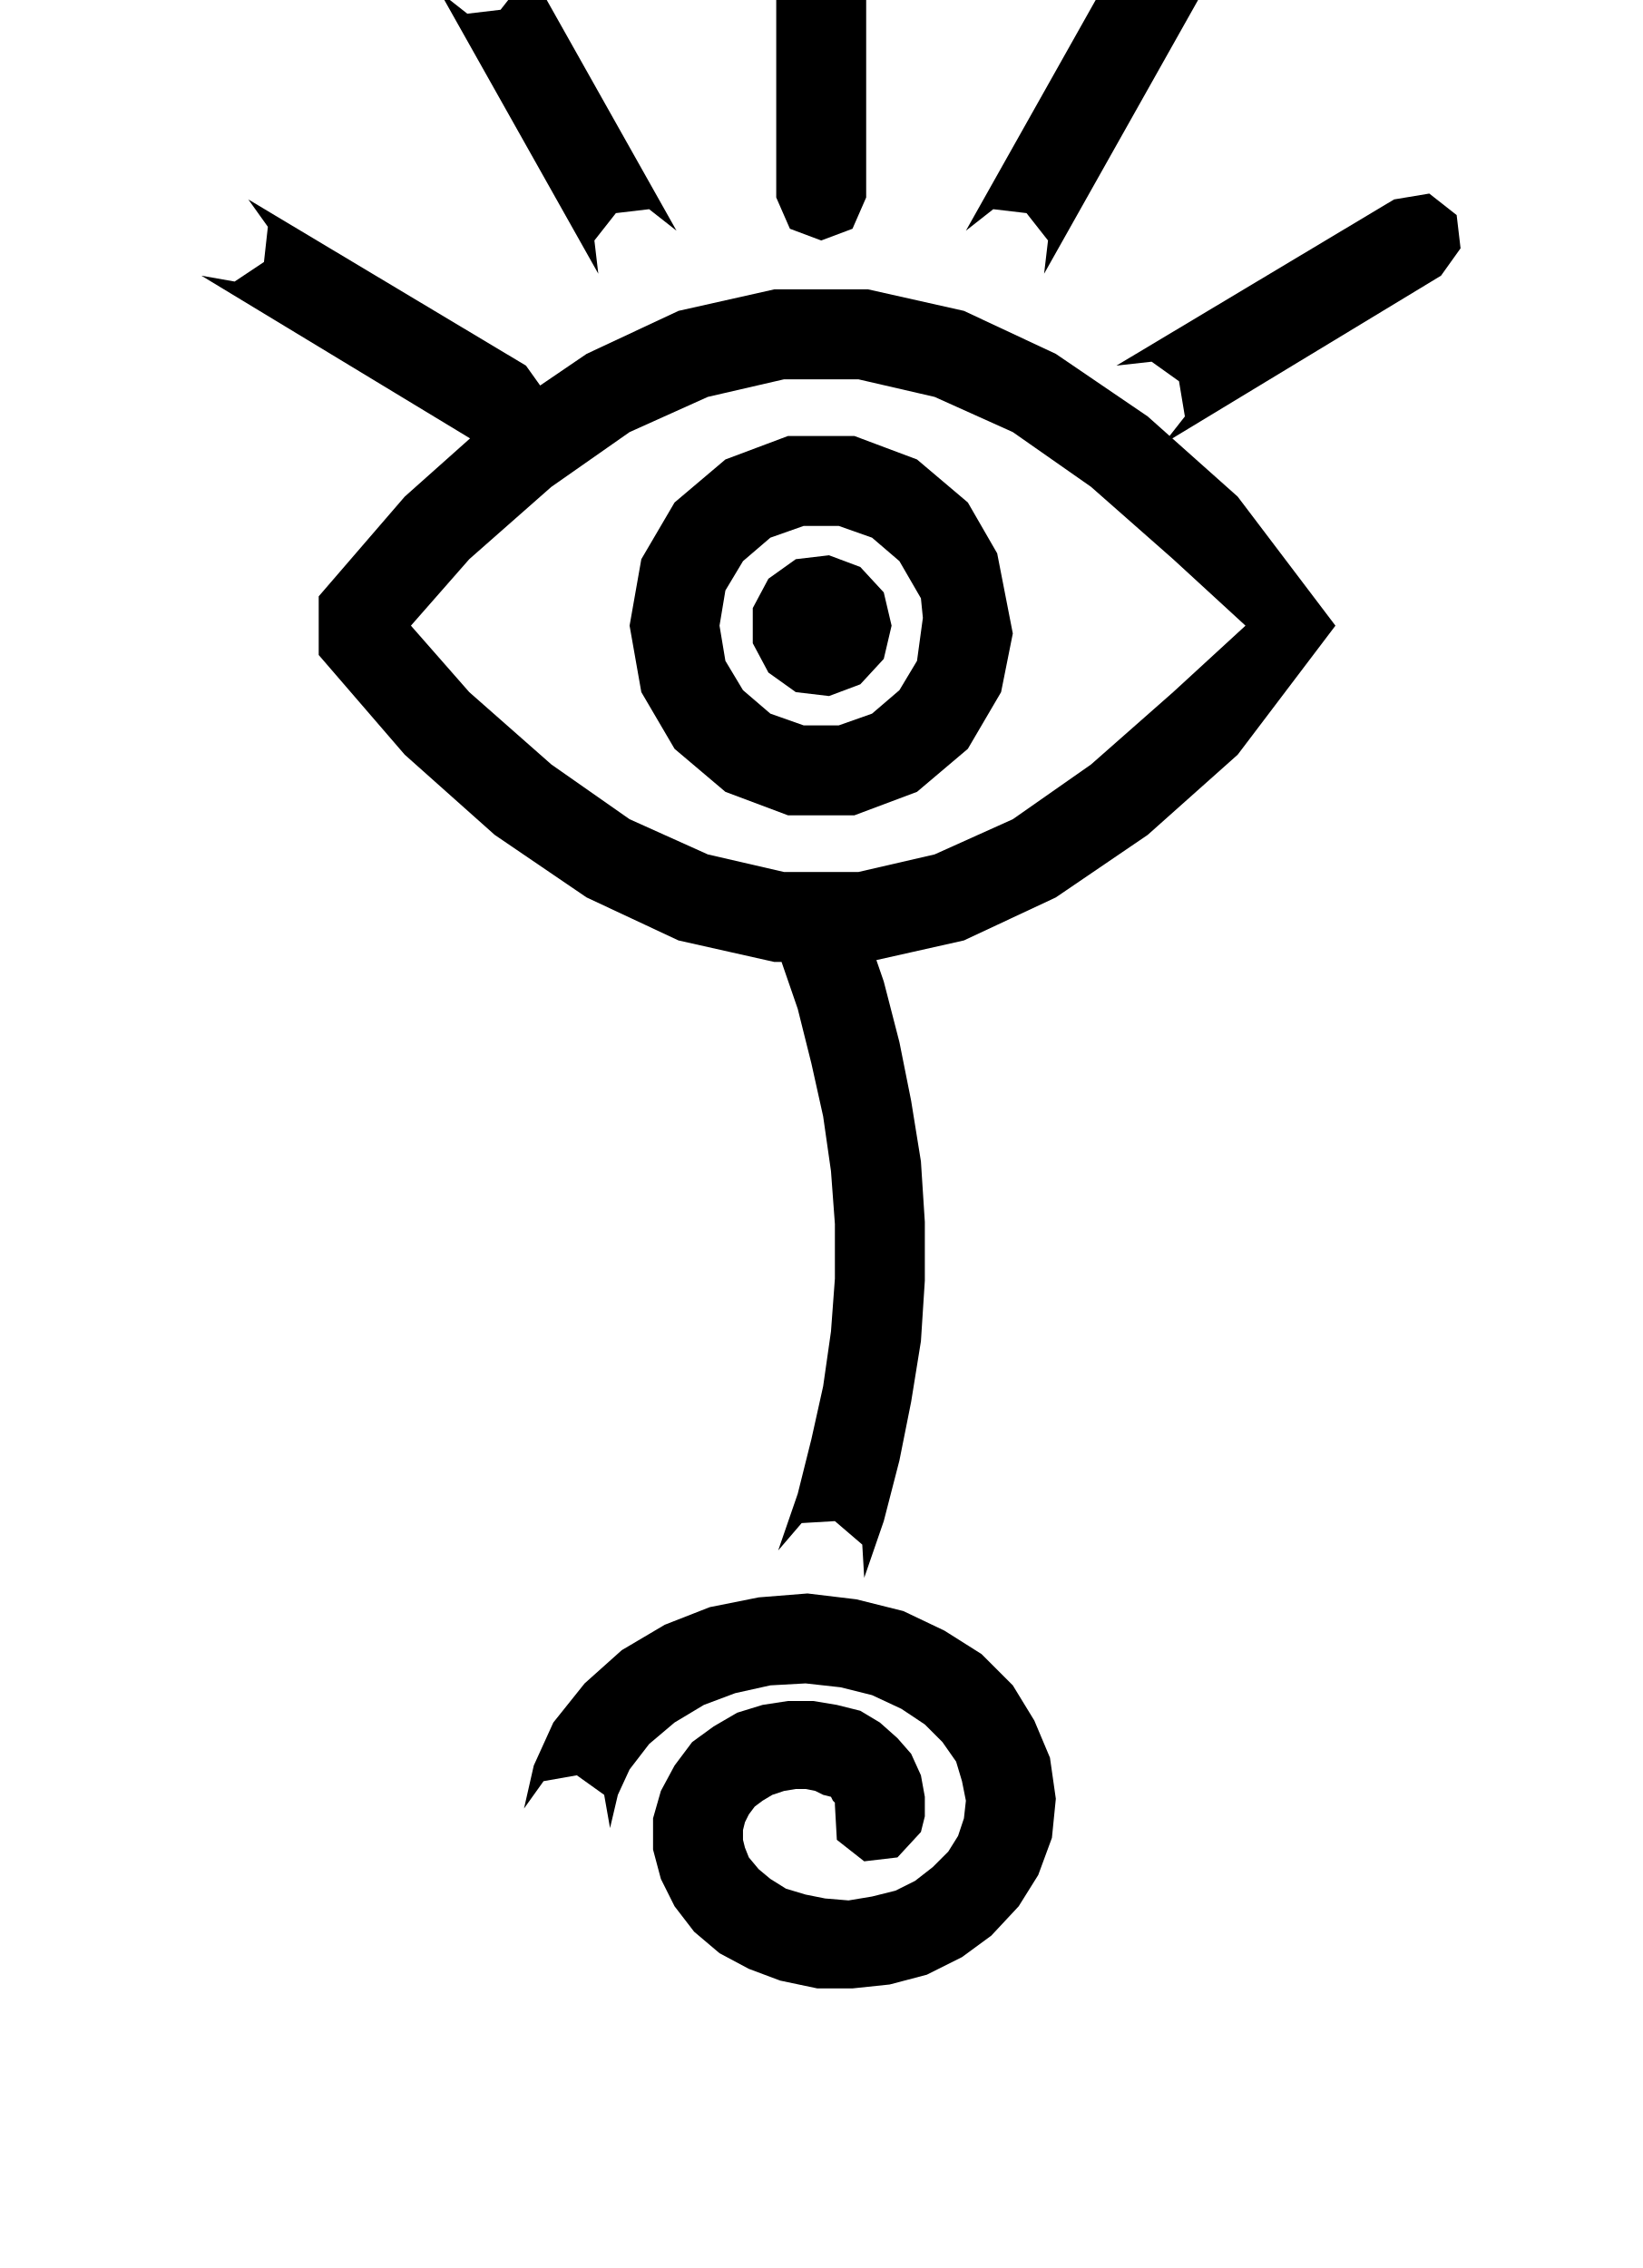
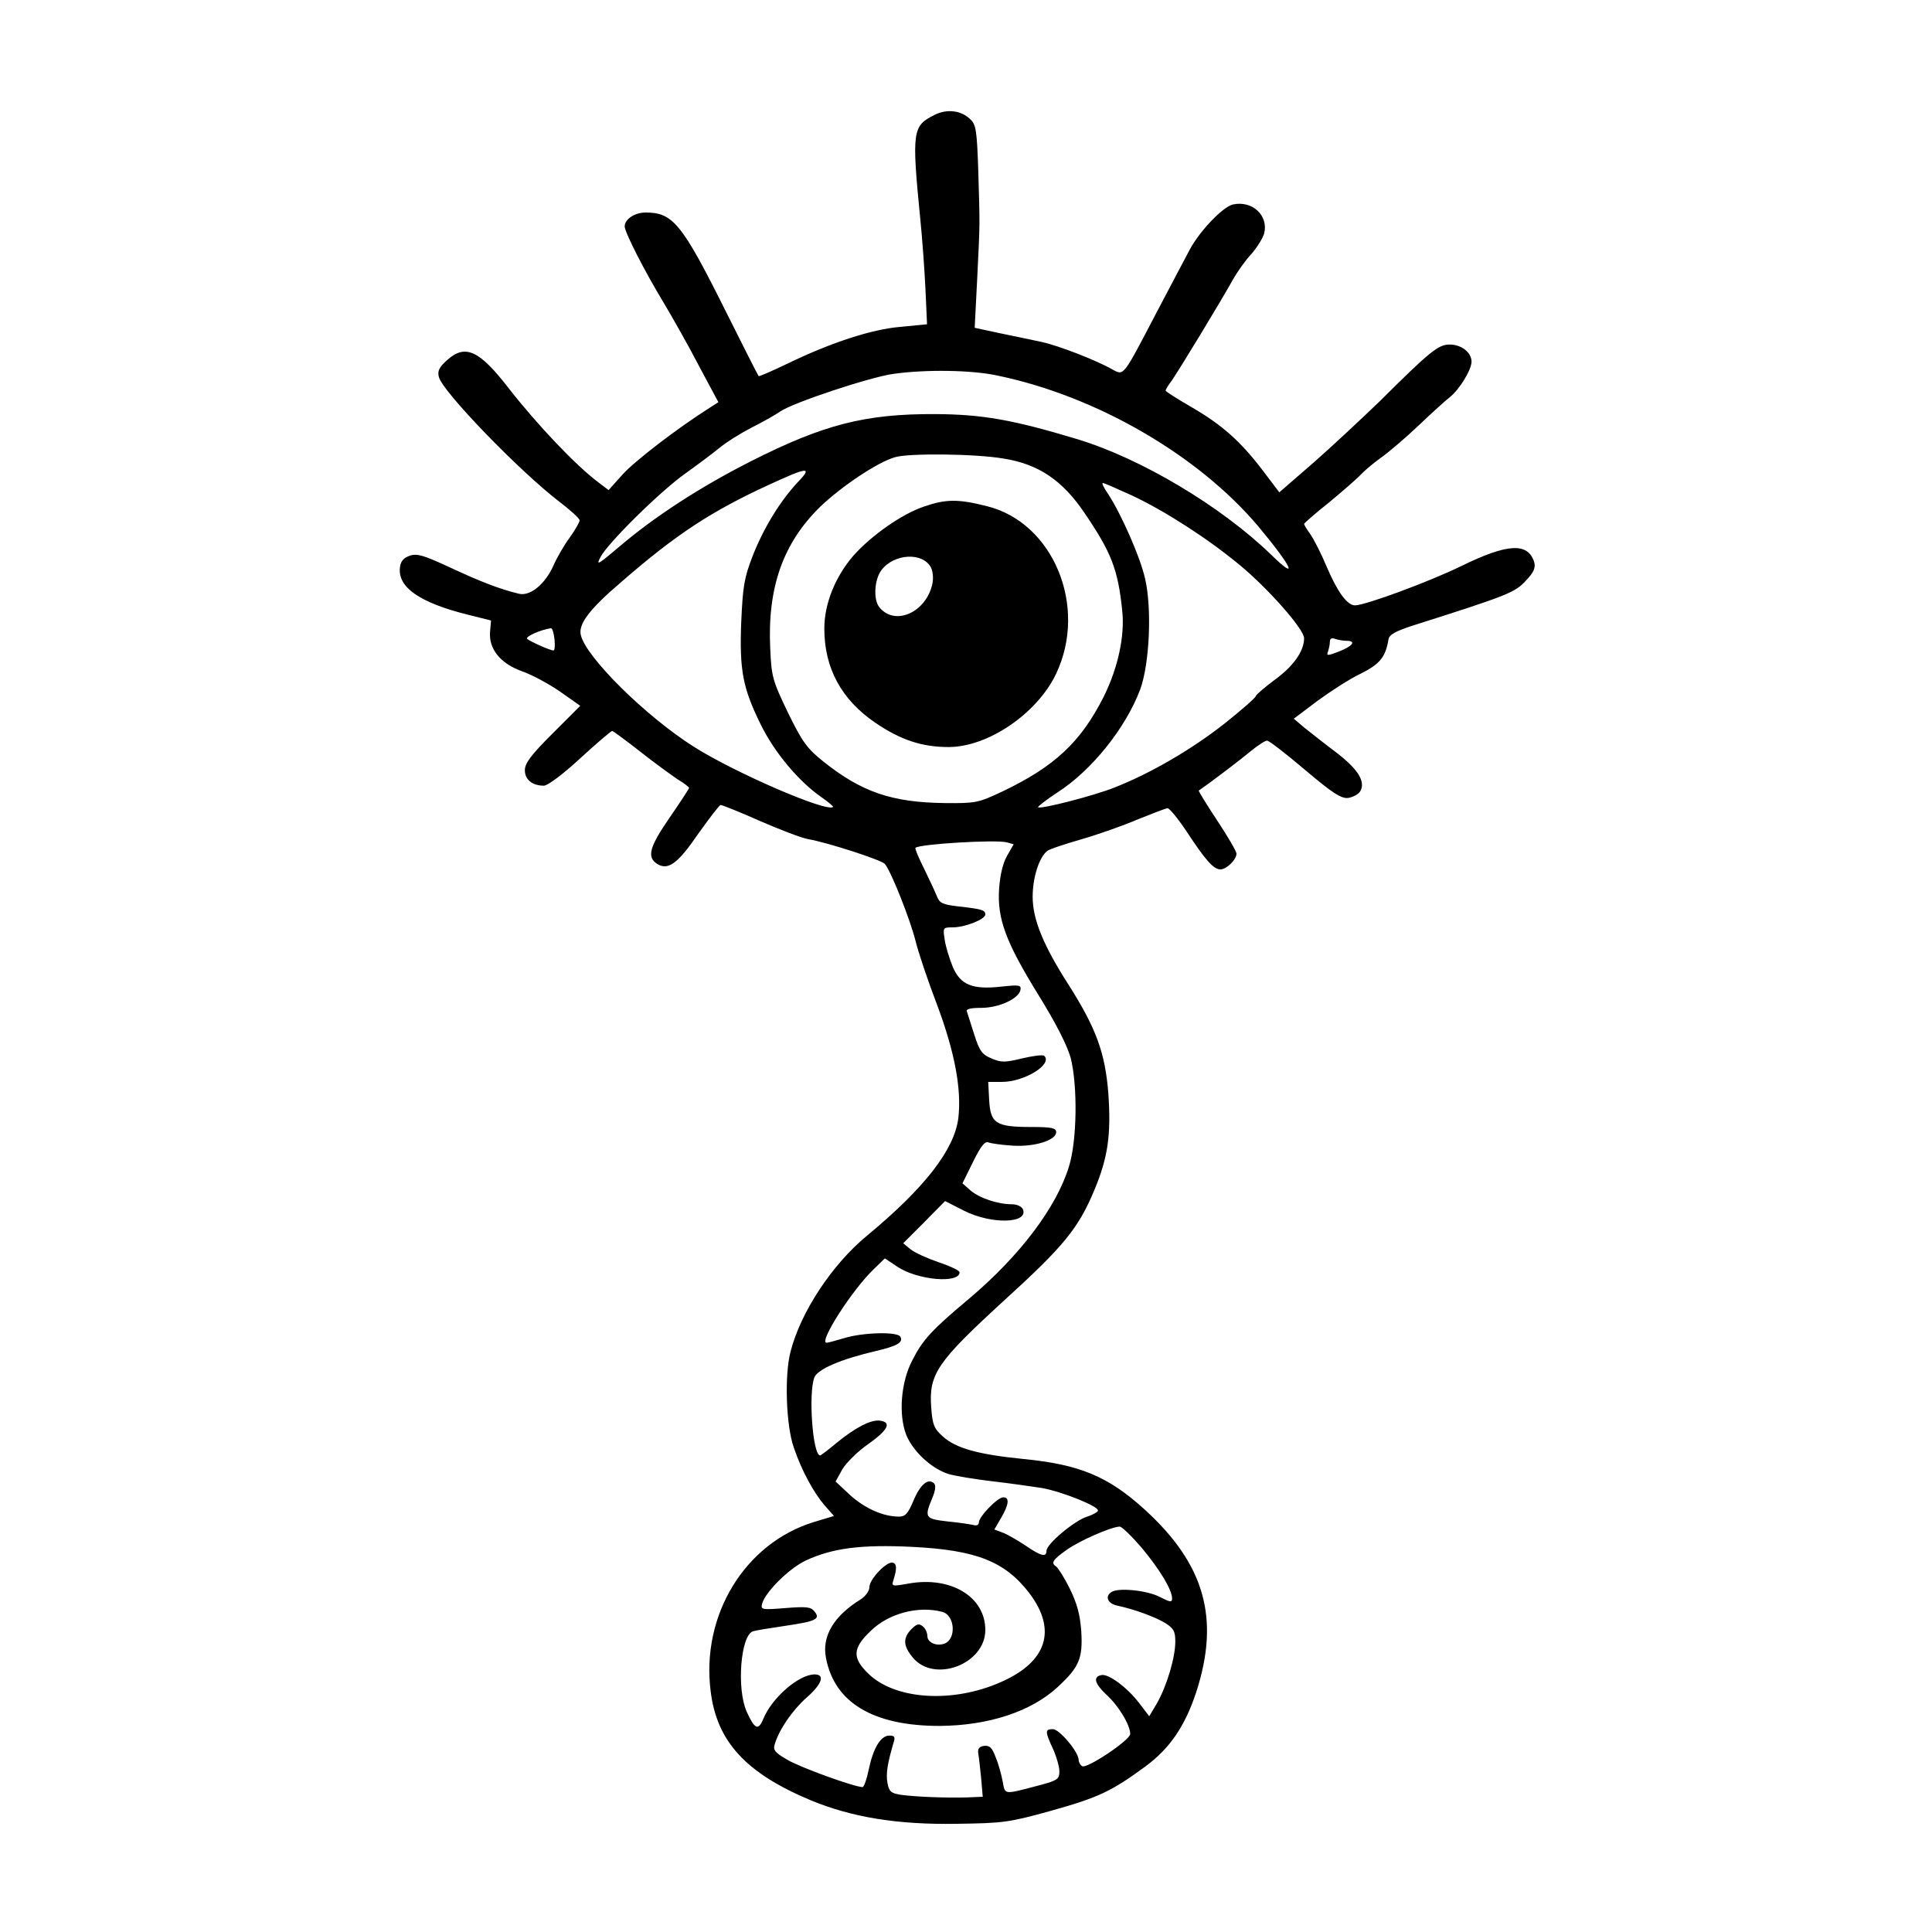
- <svg xmlns="http://www.w3.org/2000/svg" viewBox="0 0 84 116" fill="currentColor" fill-rule="nonzero">
-   <path d="M44.2 80.7L45.2 77.8L46 74.7L46.6 71.7L47.1 68.6L47.3 65.5L47.3 62.5L47.1 59.4L46.6 56.3L46 53.3L45.2 50.2L44.2 47.3L43 45.9L41.3 45.8L39.9 47L39.8 48.7L40.8 51.6L41.5 54.4L42.1 57.1L42.5 59.9L42.7 62.6L42.7 65.4L42.5 68.1L42.1 70.9L41.5 73.6L40.8 76.4L39.8 79.3L41 77.9L42.7 77.8L44.1 79ZM19.7 33.5L24 28.6L28.2 24.9L32.2 22.1L36.2 20.3L40.1 19.4L43.9 19.4L47.8 20.3L51.8 22.1L55.8 24.9L60 28.6L63.7 32L60 35.4L55.8 39.1L51.8 41.9L47.8 43.7L43.9 44.6L40.1 44.6L36.2 43.7L32.2 41.9L28.2 39.1L24 35.4L19.7 30.5ZM16.3 33.5L20.7 38.6L25.3 42.7L30 45.9L34.7 48.1L39.6 49.2L44.4 49.2L49.3 48.1L54 45.9L58.7 42.7L63.3 38.6L68.3 32L63.3 25.4L58.7 21.3L54 18.1L49.3 15.9L44.4 14.8L39.6 14.8L34.7 15.9L30 18.1L25.3 21.3L20.7 25.4L16.3 30.5ZM47.2 31.6L46.9 33.8L46 35.3L44.6 36.5L42.9 37.1L41.1 37.1L39.4 36.5L38 35.3L37.1 33.8L36.8 32L37.1 30.2L38 28.7L39.4 27.5L41.1 26.9L42.9 26.9L44.6 27.5L46 28.7L47.1 30.6ZM51 28.3L49.5 25.7L46.9 23.5L43.7 22.3L40.3 22.3L37.1 23.5L34.5 25.7L32.8 28.6L32.2 32L32.8 35.4L34.5 38.3L37.1 40.5L40.3 41.7L43.7 41.7L46.9 40.5L49.5 38.3L51.2 35.4L51.8 32.4ZM26.9 18.7L12.7 10.2L13.7 11.6L13.5 13.4L12 14.4L10.3 14.1L24.5 22.7L26.2 22.9L27.7 21.9L27.9 20.1ZM34.6 11.8L26.5 -2.6L26.7 -0.9L25.6 0.5L23.9 0.7L22.5 -0.4L30.6 14L30.4 12.3L31.5 10.9L33.2 10.7ZM44.3 10.1L44.3 -6.5L43.6 -4.9L42 -4.2L40.4 -4.9L39.7 -6.5L39.7 10.1L40.4 11.7L42 12.3L43.6 11.7ZM53.4 14L61.5 -0.4L61.7 -2.1L60.7 -3.5L58.9 -3.7L57.5 -2.6L49.4 11.8L50.8 10.7L52.5 10.9L53.6 12.3ZM59.5 22.7L73.7 14.1L74.7 12.7L74.5 11L73.1 9.9L71.3 10.2L57.1 18.7L58.9 18.5L60.3 19.5L60.6 21.3ZM31.2 93.5L31.6 91.8L32.2 90.5L33.2 89.2L34.5 88.1L36 87.2L37.6 86.6L39.4 86.2L41.2 86.1L43 86.3L44.6 86.7L46.1 87.4L47.3 88.2L48.2 89.1L48.9 90.1L49.2 91.1L49.4 92.1L49.3 93L49 93.9L48.5 94.7L47.7 95.5L46.8 96.2L45.8 96.7L44.6 97L43.4 97.2L42.2 97.1L41.2 96.9L40.2 96.6L39.4 96.1L38.8 95.6L38.3 95L38.1 94.5L38 94.1L38 93.6L38.1 93.2L38.3 92.8L38.6 92.4L39 92.1L39.5 91.8L40.1 91.6L40.7 91.5L41.2 91.5L41.7 91.6L42.1 91.8L42.5 91.9L42.6 92.1L42.7 92.2L42.8 92.2L42.7 92.2L42.7 92.1L42.7 92.3L42.8 94.1L44.2 95.2L45.9 95L47.1 93.7L47.3 92.9L47.3 91.9L47.1 90.8L46.6 89.7L45.9 88.9L45 88.1L44 87.5L42.8 87.2L41.6 87L40.3 87L39 87.2L37.7 87.6L36.5 88.3L35.4 89.1L34.5 90.3L33.8 91.6L33.4 93L33.4 94.6L33.8 96.1L34.5 97.5L35.5 98.8L36.8 99.9L38.3 100.7L39.9 101.3L41.8 101.7L43.6 101.7L45.5 101.5L47.4 101L49.2 100.1L50.7 99L52.1 97.5L53.1 95.9L53.8 94L54 92L53.7 89.9L52.9 88L51.8 86.2L50.2 84.6L48.3 83.4L46.2 82.4L43.8 81.8L41.3 81.5L38.8 81.7L36.3 82.2L34 83.1L31.8 84.4L29.9 86.1L28.3 88.1L27.3 90.3L26.8 92.5L27.8 91.1L29.5 90.8L30.9 91.8Z" />
-   <path d="M45.6 32L45.2 33.7L44 35L42.4 35.6L40.7 35.4L39.3 34.4L38.5 32.9L38.5 31.1L39.3 29.6L40.7 28.6L42.4 28.4L44 29L45.2 30.3Z" />
+ <svg xmlns="http://www.w3.org/2000/svg" version="1.0" width="600pt" height="600pt" viewBox="0 0 600 600" preserveAspectRatio="xMidYMid meet">
+   <g transform="translate(0,600) scale(0.1,-0.1)" fill="#000000" stroke="none">
+     <path d="M2902 5643 c-68 -34 -71 -49 -44 -323 6 -58 13 -155 16 -216 l5 -111 -81 -8 c-90 -7 -218 -49 -356 -116 -46 -22 -85 -39 -86 -37 -2 2 -47 91 -101 199 -137 275 -165 309 -250 309 -34 0 -65 -21 -65 -43 0 -18 61 -138 121 -237 28 -47 78 -135 110 -197 l60 -112 -28 -18 c-98 -62 -231 -164 -269 -206 l-44 -49 -33 25 c-70 53 -187 176 -277 291 -92 119 -135 138 -191 88 -25 -22 -31 -34 -26 -53 12 -46 250 -292 374 -387 34 -26 63 -52 63 -58 0 -6 -14 -30 -31 -54 -18 -24 -40 -63 -50 -86 -26 -58 -72 -96 -107 -88 -59 14 -121 38 -215 82 -82 38 -102 44 -125 36 -19 -7 -28 -17 -30 -37 -7 -61 62 -109 211 -146 l72 -18 -3 -34 c-5 -54 32 -100 100 -124 31 -11 85 -40 119 -64 l61 -43 -86 -86 c-67 -67 -86 -92 -86 -114 0 -29 23 -48 59 -48 12 0 60 36 113 85 51 47 96 85 99 85 3 0 42 -29 87 -64 44 -35 97 -73 116 -86 20 -12 36 -24 36 -27 0 -2 -27 -44 -61 -93 -62 -90 -71 -122 -38 -143 34 -21 64 1 127 93 35 49 66 90 70 90 5 0 60 -22 123 -50 62 -27 130 -53 149 -56 62 -11 228 -65 238 -77 20 -24 79 -174 95 -238 9 -37 39 -126 67 -199 55 -147 77 -263 66 -354 -13 -97 -104 -215 -284 -364 -109 -90 -206 -238 -237 -360 -19 -73 -14 -228 10 -297 25 -73 61 -139 95 -179 l30 -34 -63 -19 c-214 -66 -350 -289 -320 -525 19 -157 110 -255 311 -339 128 -53 270 -76 452 -73 146 2 163 4 296 41 146 41 186 60 291 137 76 56 123 125 158 231 74 228 27 396 -159 566 -114 104 -203 141 -378 158 -140 14 -209 33 -250 70 -27 24 -32 36 -36 89 -8 105 18 142 225 332 187 170 232 225 282 345 42 101 52 171 43 300 -10 126 -38 202 -123 336 -79 123 -112 204 -112 274 0 60 20 122 45 142 7 6 56 22 108 37 52 15 131 43 175 62 45 18 86 34 91 34 6 0 33 -33 59 -72 59 -90 84 -118 105 -118 19 0 50 30 50 49 0 7 -27 53 -60 103 -33 50 -59 92 -57 93 49 34 131 97 161 122 22 18 45 33 51 33 6 0 59 -41 118 -91 85 -72 113 -90 134 -87 14 2 31 11 37 20 18 30 -6 69 -74 121 -36 27 -80 62 -99 77 l-33 28 73 55 c41 30 101 69 135 85 60 30 77 52 86 106 2 15 22 26 78 44 293 93 315 102 348 138 25 26 31 40 27 57 -19 63 -82 60 -227 -11 -98 -48 -298 -122 -330 -122 -24 0 -54 41 -87 118 -17 41 -40 86 -51 102 -11 15 -20 30 -20 33 0 2 35 33 78 67 42 35 86 73 97 85 11 12 39 36 63 53 24 17 77 62 118 101 40 38 84 78 97 88 30 24 67 85 67 110 0 28 -31 53 -68 53 -35 0 -60 -20 -217 -176 -56 -54 -148 -140 -206 -191 l-106 -92 -53 70 c-68 89 -125 140 -222 196 -43 25 -78 47 -78 50 0 3 8 17 19 31 21 30 150 242 189 312 14 25 40 62 59 82 18 21 35 49 39 63 14 56 -37 103 -97 90 -31 -7 -103 -82 -134 -140 -12 -22 -58 -110 -103 -195 -106 -203 -101 -197 -138 -177 -51 29 -168 74 -219 85 -27 6 -86 18 -129 27 l-79 17 8 157 c9 181 8 158 3 334 -4 120 -7 140 -24 156 -28 28 -73 34 -112 14z m194 -809 c307 -63 625 -247 812 -469 105 -126 127 -173 40 -88 -156 151 -404 299 -602 359 -202 61 -295 77 -441 78 -218 1 -347 -32 -574 -147 -154 -78 -298 -171 -408 -265 -66 -56 -73 -60 -58 -32 22 43 186 205 264 260 35 25 82 60 104 78 23 19 68 47 101 64 34 17 73 39 89 50 38 27 279 107 352 117 100 14 242 12 321 -5z m20 -258 c109 -17 184 -68 252 -169 83 -122 104 -175 117 -302 9 -79 -13 -180 -58 -270 -71 -140 -152 -216 -316 -294 -73 -34 -80 -36 -177 -35 -164 2 -258 34 -377 129 -51 41 -65 60 -110 152 -48 100 -51 111 -55 199 -9 190 40 328 156 441 65 62 176 137 231 153 42 13 249 11 337 -4z m-638 -73 c-55 -59 -105 -140 -140 -228 -27 -70 -31 -95 -36 -206 -6 -151 5 -206 60 -318 43 -88 118 -177 188 -226 22 -15 39 -30 37 -31 -18 -18 -307 107 -434 188 -149 95 -332 276 -349 345 -9 34 26 81 126 166 170 148 279 219 457 301 121 56 138 58 91 9z m1038 -42 c102 -48 234 -133 332 -214 90 -74 202 -201 202 -229 0 -40 -33 -87 -91 -129 -32 -24 -59 -47 -59 -51 0 -4 -44 -43 -97 -85 -99 -78 -226 -153 -340 -198 -64 -26 -232 -69 -239 -62 -2 2 25 23 60 46 106 68 212 200 257 320 29 79 37 251 15 345 -16 69 -75 202 -116 264 -12 17 -19 32 -15 32 4 0 45 -18 91 -39z m-1794 -446 c2 -19 1 -35 -3 -35 -11 0 -73 28 -82 36 -6 7 41 28 74 33 4 1 9 -15 11 -34z m2459 -5 c32 0 21 -16 -22 -33 -36 -14 -40 -14 -35 -1 3 9 6 22 6 31 0 10 6 13 16 9 9 -3 24 -6 35 -6z m-1054 -626 l21 -6 -20 -35 c-13 -22 -22 -59 -25 -101 -7 -94 20 -167 122 -332 55 -89 89 -156 100 -195 22 -87 20 -256 -5 -337 -39 -128 -153 -278 -309 -410 -117 -98 -145 -128 -178 -193 -35 -67 -43 -167 -19 -230 21 -53 80 -107 133 -123 21 -6 81 -16 133 -22 52 -6 122 -16 155 -21 62 -11 175 -56 175 -70 0 -4 -15 -13 -34 -19 -40 -13 -126 -85 -126 -106 0 -21 -17 -17 -65 16 -24 16 -55 34 -70 40 l-27 10 21 36 c24 41 27 64 7 64 -18 0 -76 -60 -76 -78 0 -8 -7 -11 -17 -8 -10 2 -46 8 -80 11 -70 8 -73 12 -48 72 10 23 12 40 6 46 -18 18 -43 -3 -64 -53 -17 -41 -26 -50 -45 -50 -49 0 -105 25 -151 66 l-46 43 21 38 c12 20 48 56 80 78 62 44 74 68 37 73 -28 4 -76 -21 -135 -69 -26 -22 -49 -39 -51 -39 -23 0 -37 192 -18 242 10 26 83 57 190 82 68 16 87 27 77 45 -10 16 -115 13 -172 -4 -27 -8 -52 -15 -57 -15 -26 0 80 165 146 228 l35 34 39 -26 c63 -42 193 -53 193 -17 0 5 -29 19 -65 31 -35 12 -75 30 -87 40 l-23 19 65 65 65 66 59 -30 c85 -43 200 -40 183 4 -4 9 -18 16 -34 16 -44 0 -101 19 -129 43 l-25 22 33 67 c24 49 37 65 48 60 8 -3 42 -8 76 -10 68 -4 134 17 134 42 0 13 -14 16 -77 16 -110 0 -127 11 -131 83 l-3 57 42 0 c71 0 159 55 132 81 -4 4 -35 0 -69 -8 -53 -13 -65 -13 -95 0 -29 12 -37 23 -53 73 -10 32 -21 65 -23 72 -4 8 9 12 44 12 55 0 116 28 122 55 3 16 -3 17 -59 11 -90 -10 -127 5 -151 61 -10 25 -22 62 -25 84 -6 38 -6 39 25 39 38 0 101 25 101 40 0 14 -12 17 -83 25 -51 6 -59 10 -68 33 -6 15 -24 53 -40 86 -16 32 -28 60 -26 63 13 12 249 26 284 17z m418 -2190 c56 -67 95 -131 95 -158 0 -13 -6 -12 -39 5 -39 20 -127 29 -149 15 -21 -13 -13 -35 16 -42 56 -12 118 -35 150 -54 27 -17 32 -26 32 -58 0 -50 -26 -136 -56 -190 l-25 -42 -32 42 c-37 48 -94 90 -116 86 -27 -5 -22 -26 14 -60 38 -34 75 -95 75 -123 0 -19 -135 -109 -149 -100 -6 3 -11 12 -11 19 0 25 -60 96 -80 96 -25 0 -25 -7 0 -61 11 -24 20 -56 20 -70 0 -24 -6 -28 -57 -42 -118 -31 -111 -32 -119 10 -4 21 -13 55 -22 76 -11 30 -19 37 -36 35 -15 -2 -20 -9 -18 -23 2 -11 6 -46 9 -77 l5 -58 -48 -2 c-69 -2 -162 2 -206 8 -31 5 -37 10 -42 37 -5 29 0 60 19 125 6 18 3 22 -13 22 -27 0 -50 -39 -64 -105 -6 -30 -15 -55 -19 -55 -25 0 -194 61 -234 85 -38 22 -45 30 -39 48 13 45 55 106 99 145 48 42 58 72 25 72 -49 0 -132 -72 -159 -137 -16 -39 -27 -34 -52 21 -32 71 -19 239 20 250 9 3 54 10 101 17 95 14 109 21 89 45 -11 14 -26 15 -90 10 -74 -6 -77 -5 -72 14 10 36 83 109 136 134 82 38 171 50 331 42 198 -10 287 -45 363 -144 86 -114 55 -213 -89 -276 -149 -66 -326 -55 -410 25 -52 50 -51 80 6 134 56 55 149 79 223 59 39 -11 43 -84 7 -98 -25 -10 -54 3 -54 23 0 10 -6 24 -14 30 -12 10 -19 8 -35 -8 -28 -28 -26 -53 4 -89 67 -80 225 -20 225 86 0 103 -107 168 -239 144 -51 -9 -53 -9 -46 12 11 36 10 49 -2 53 -18 6 -73 -51 -73 -76 0 -12 -12 -28 -27 -38 -83 -51 -121 -114 -108 -181 26 -140 147 -212 353 -212 151 1 284 44 367 121 67 62 78 89 73 173 -4 53 -13 86 -36 133 -17 34 -36 64 -42 68 -17 11 -11 21 33 52 39 28 137 71 164 72 6 1 37 -29 68 -65z" />
+     <path d="M2870 4427 c-69 -23 -164 -90 -220 -153 -56 -65 -90 -149 -90 -226 0 -123 53 -221 159 -293 78 -53 144 -75 227 -75 123 0 276 105 334 228 99 209 -9 469 -215 520 -90 23 -128 22 -195 -1z m21 -189 c6 -11 8 -33 5 -49 -18 -90 -116 -135 -165 -75 -19 23 -16 85 6 115 39 52 128 57 154 9z" />
+   </g>
</svg>
